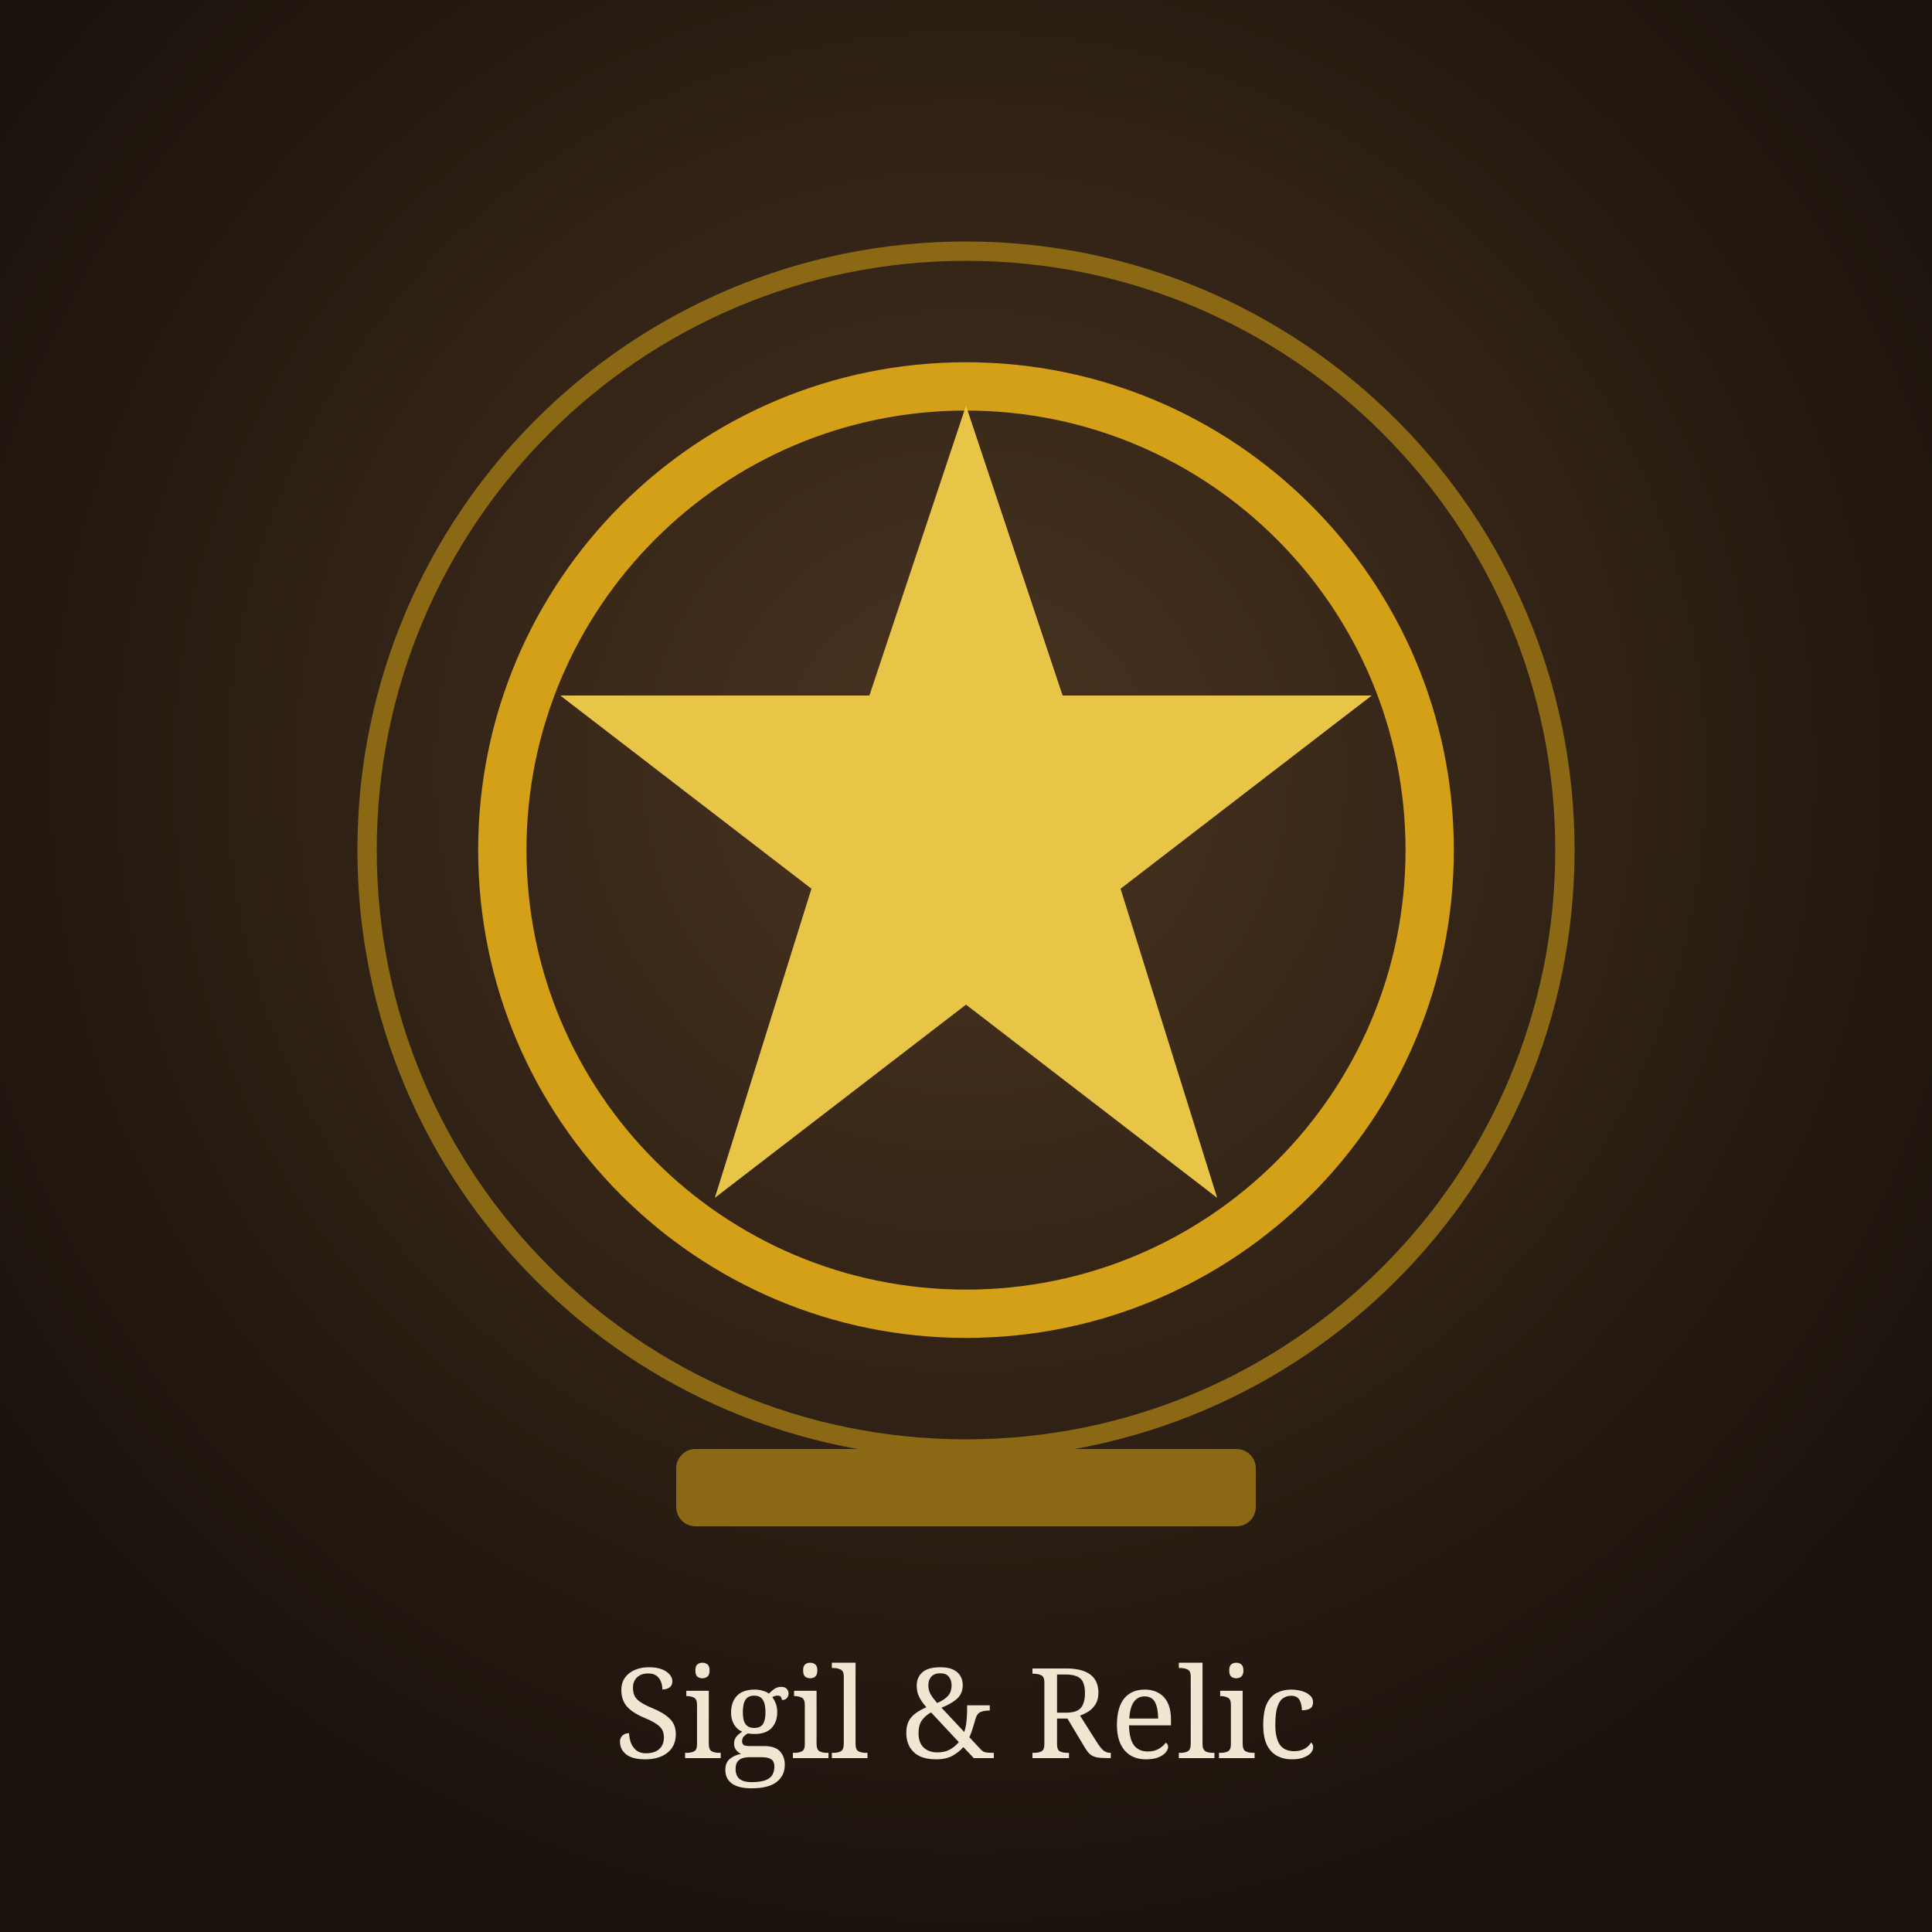
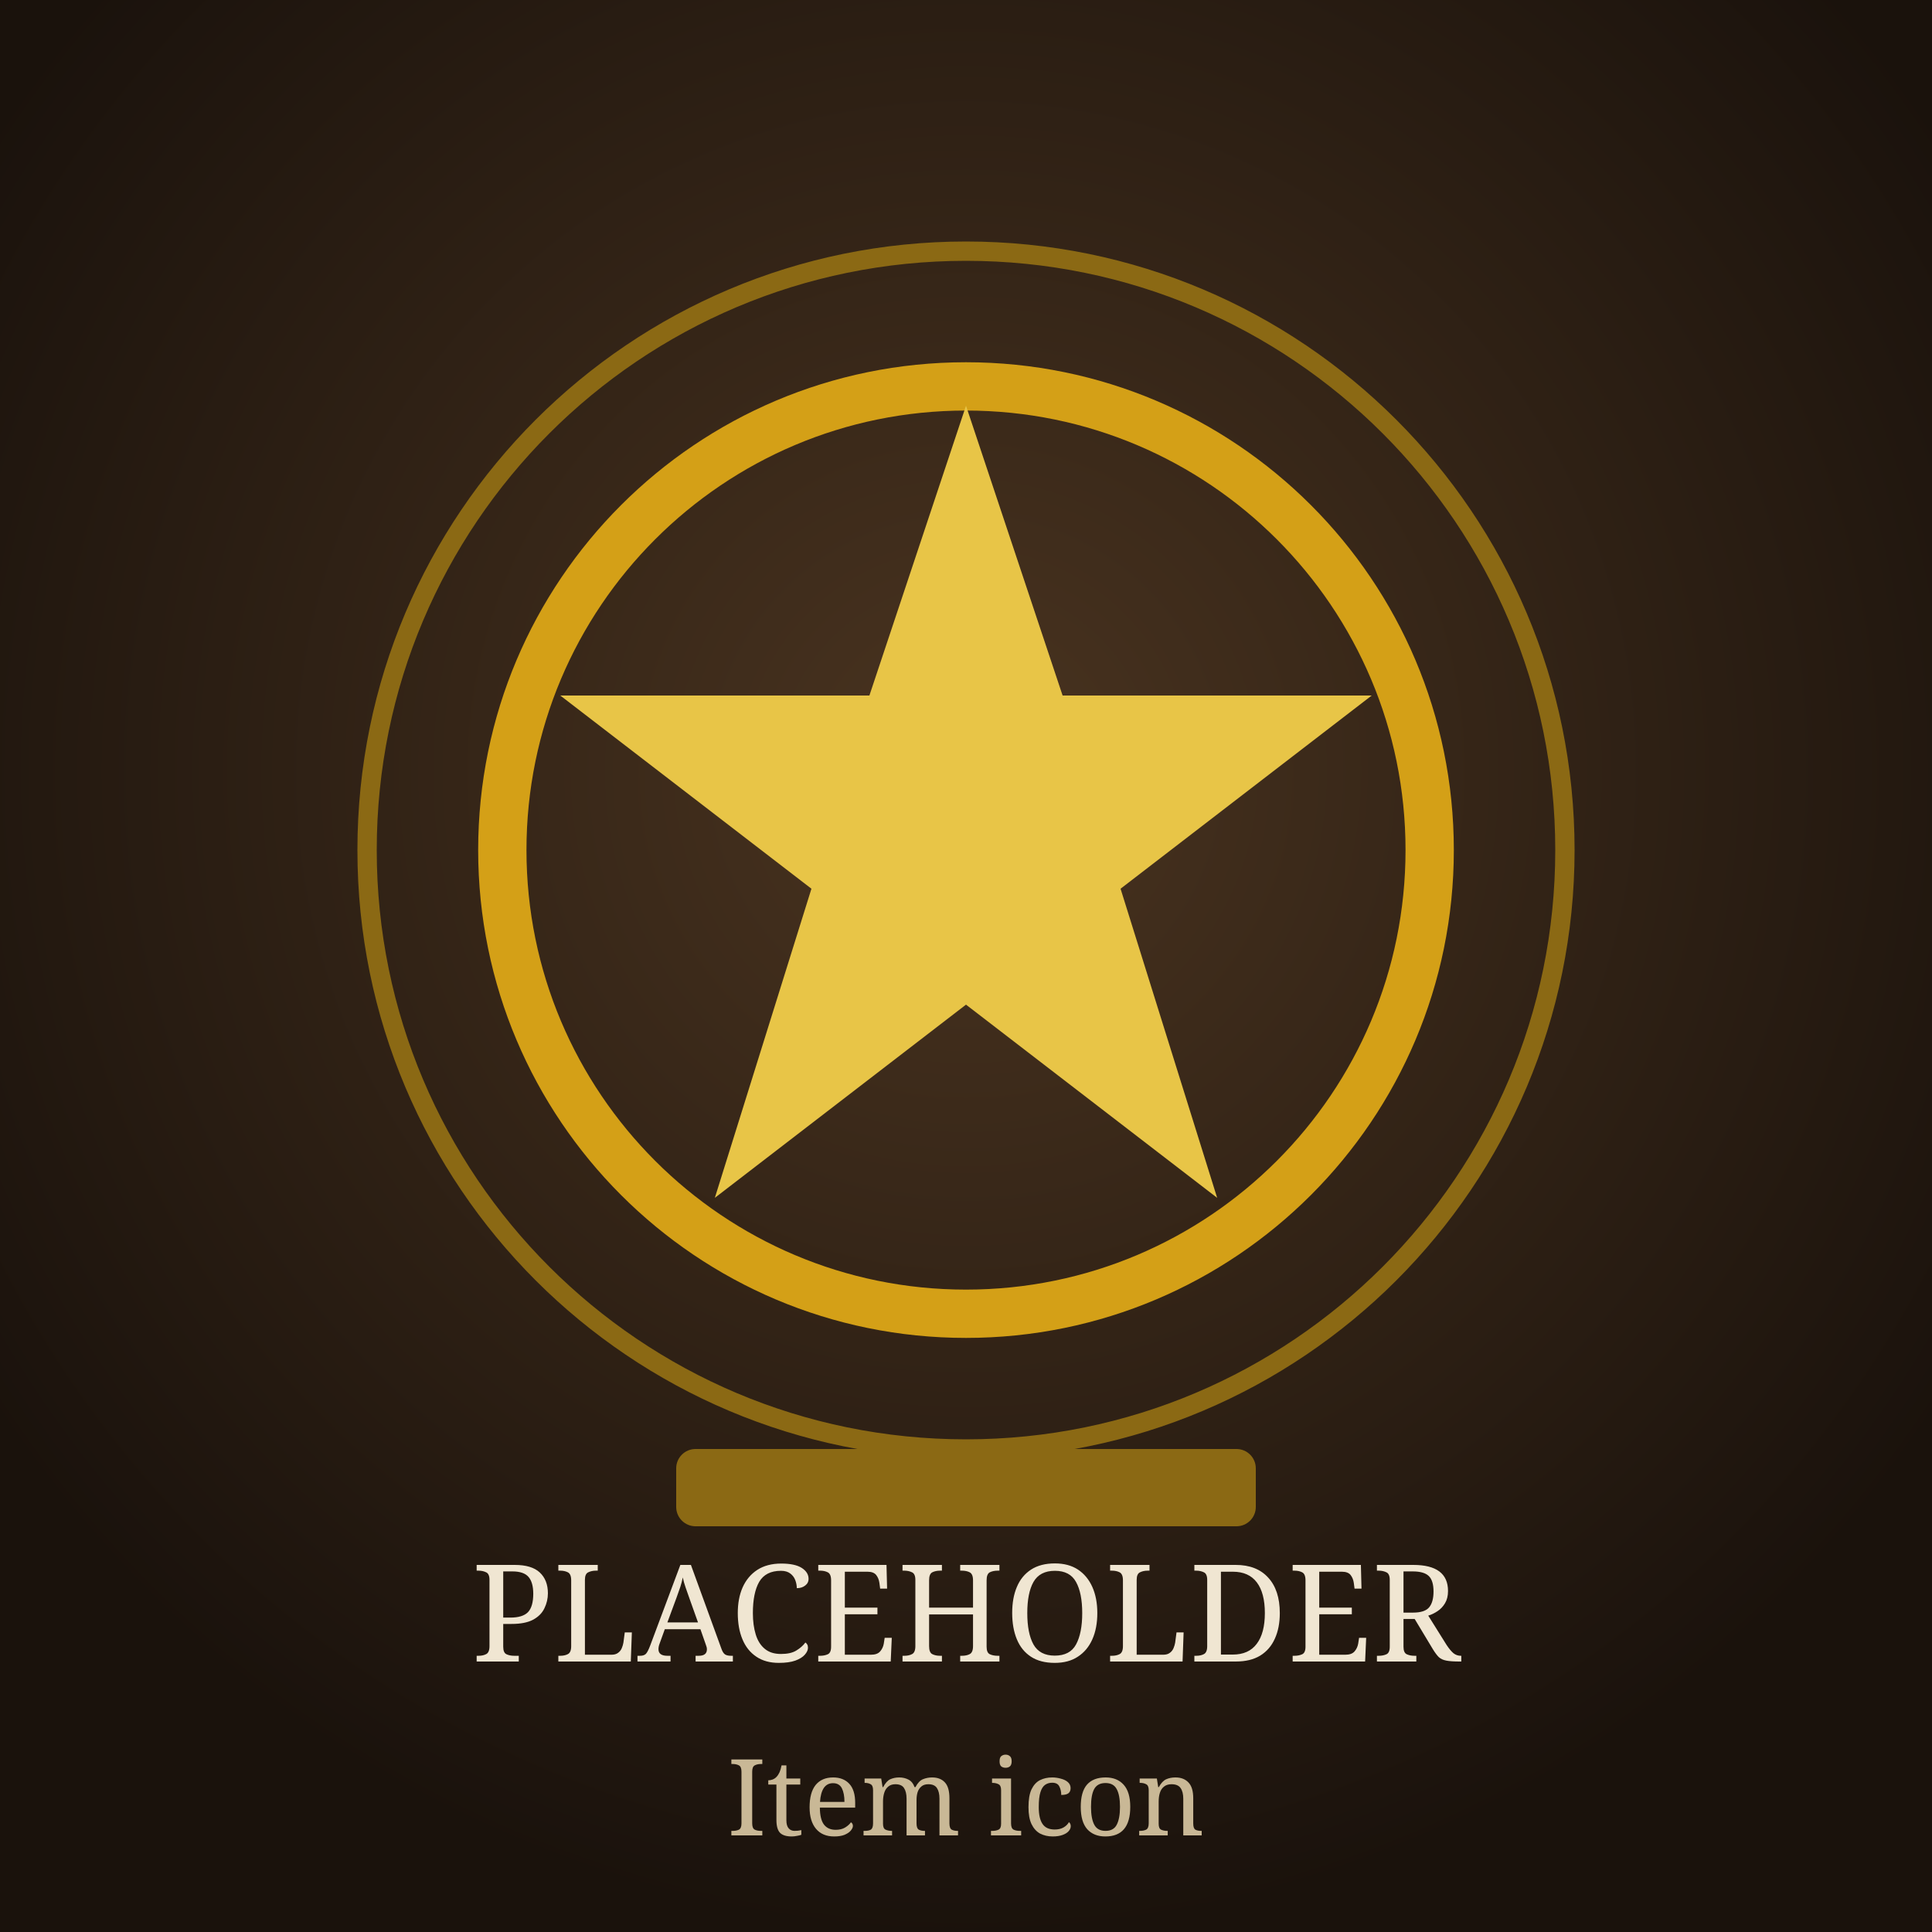
<svg xmlns="http://www.w3.org/2000/svg" width="200" height="200" viewBox="0 0 200 200">
  <defs>
    <radialGradient id="glow" cx="50%" cy="40%" r="60%">
      <stop offset="0%" stop-color="#4a3420" />
      <stop offset="100%" stop-color="#1a120c" />
    </radialGradient>
  </defs>
  <rect width="200" height="200" fill="url(#glow)" />
  <circle cx="100" cy="88" r="62" fill="none" stroke="#8b6914" stroke-width="2" />
  <circle cx="100" cy="88" r="48" fill="none" stroke="#d4a017" stroke-width="5" />
  <path d="M100 42 L110 72 L142 72 L116 92 L126 124 L100 104 L74 124 L84 92 L58 72 L90 72 Z" fill="#e8c547" />
  <rect x="70" y="150" width="60" height="8" rx="2" fill="#8b6914" />
-   <text x="100" y="182" text-anchor="middle" fill="#f0e6d2" font-family="Georgia, serif" font-size="13">Sigil &amp; Relic</text>
+   <text x="100" y="172" text-anchor="middle" fill="#f0e6d2" font-family="Georgia, serif" font-size="14">PLACEHOLDER</text>
+   <text x="100" y="190" text-anchor="middle" fill="#c9b896" font-family="Georgia, serif" font-size="11">Item icon</text>
</svg>
